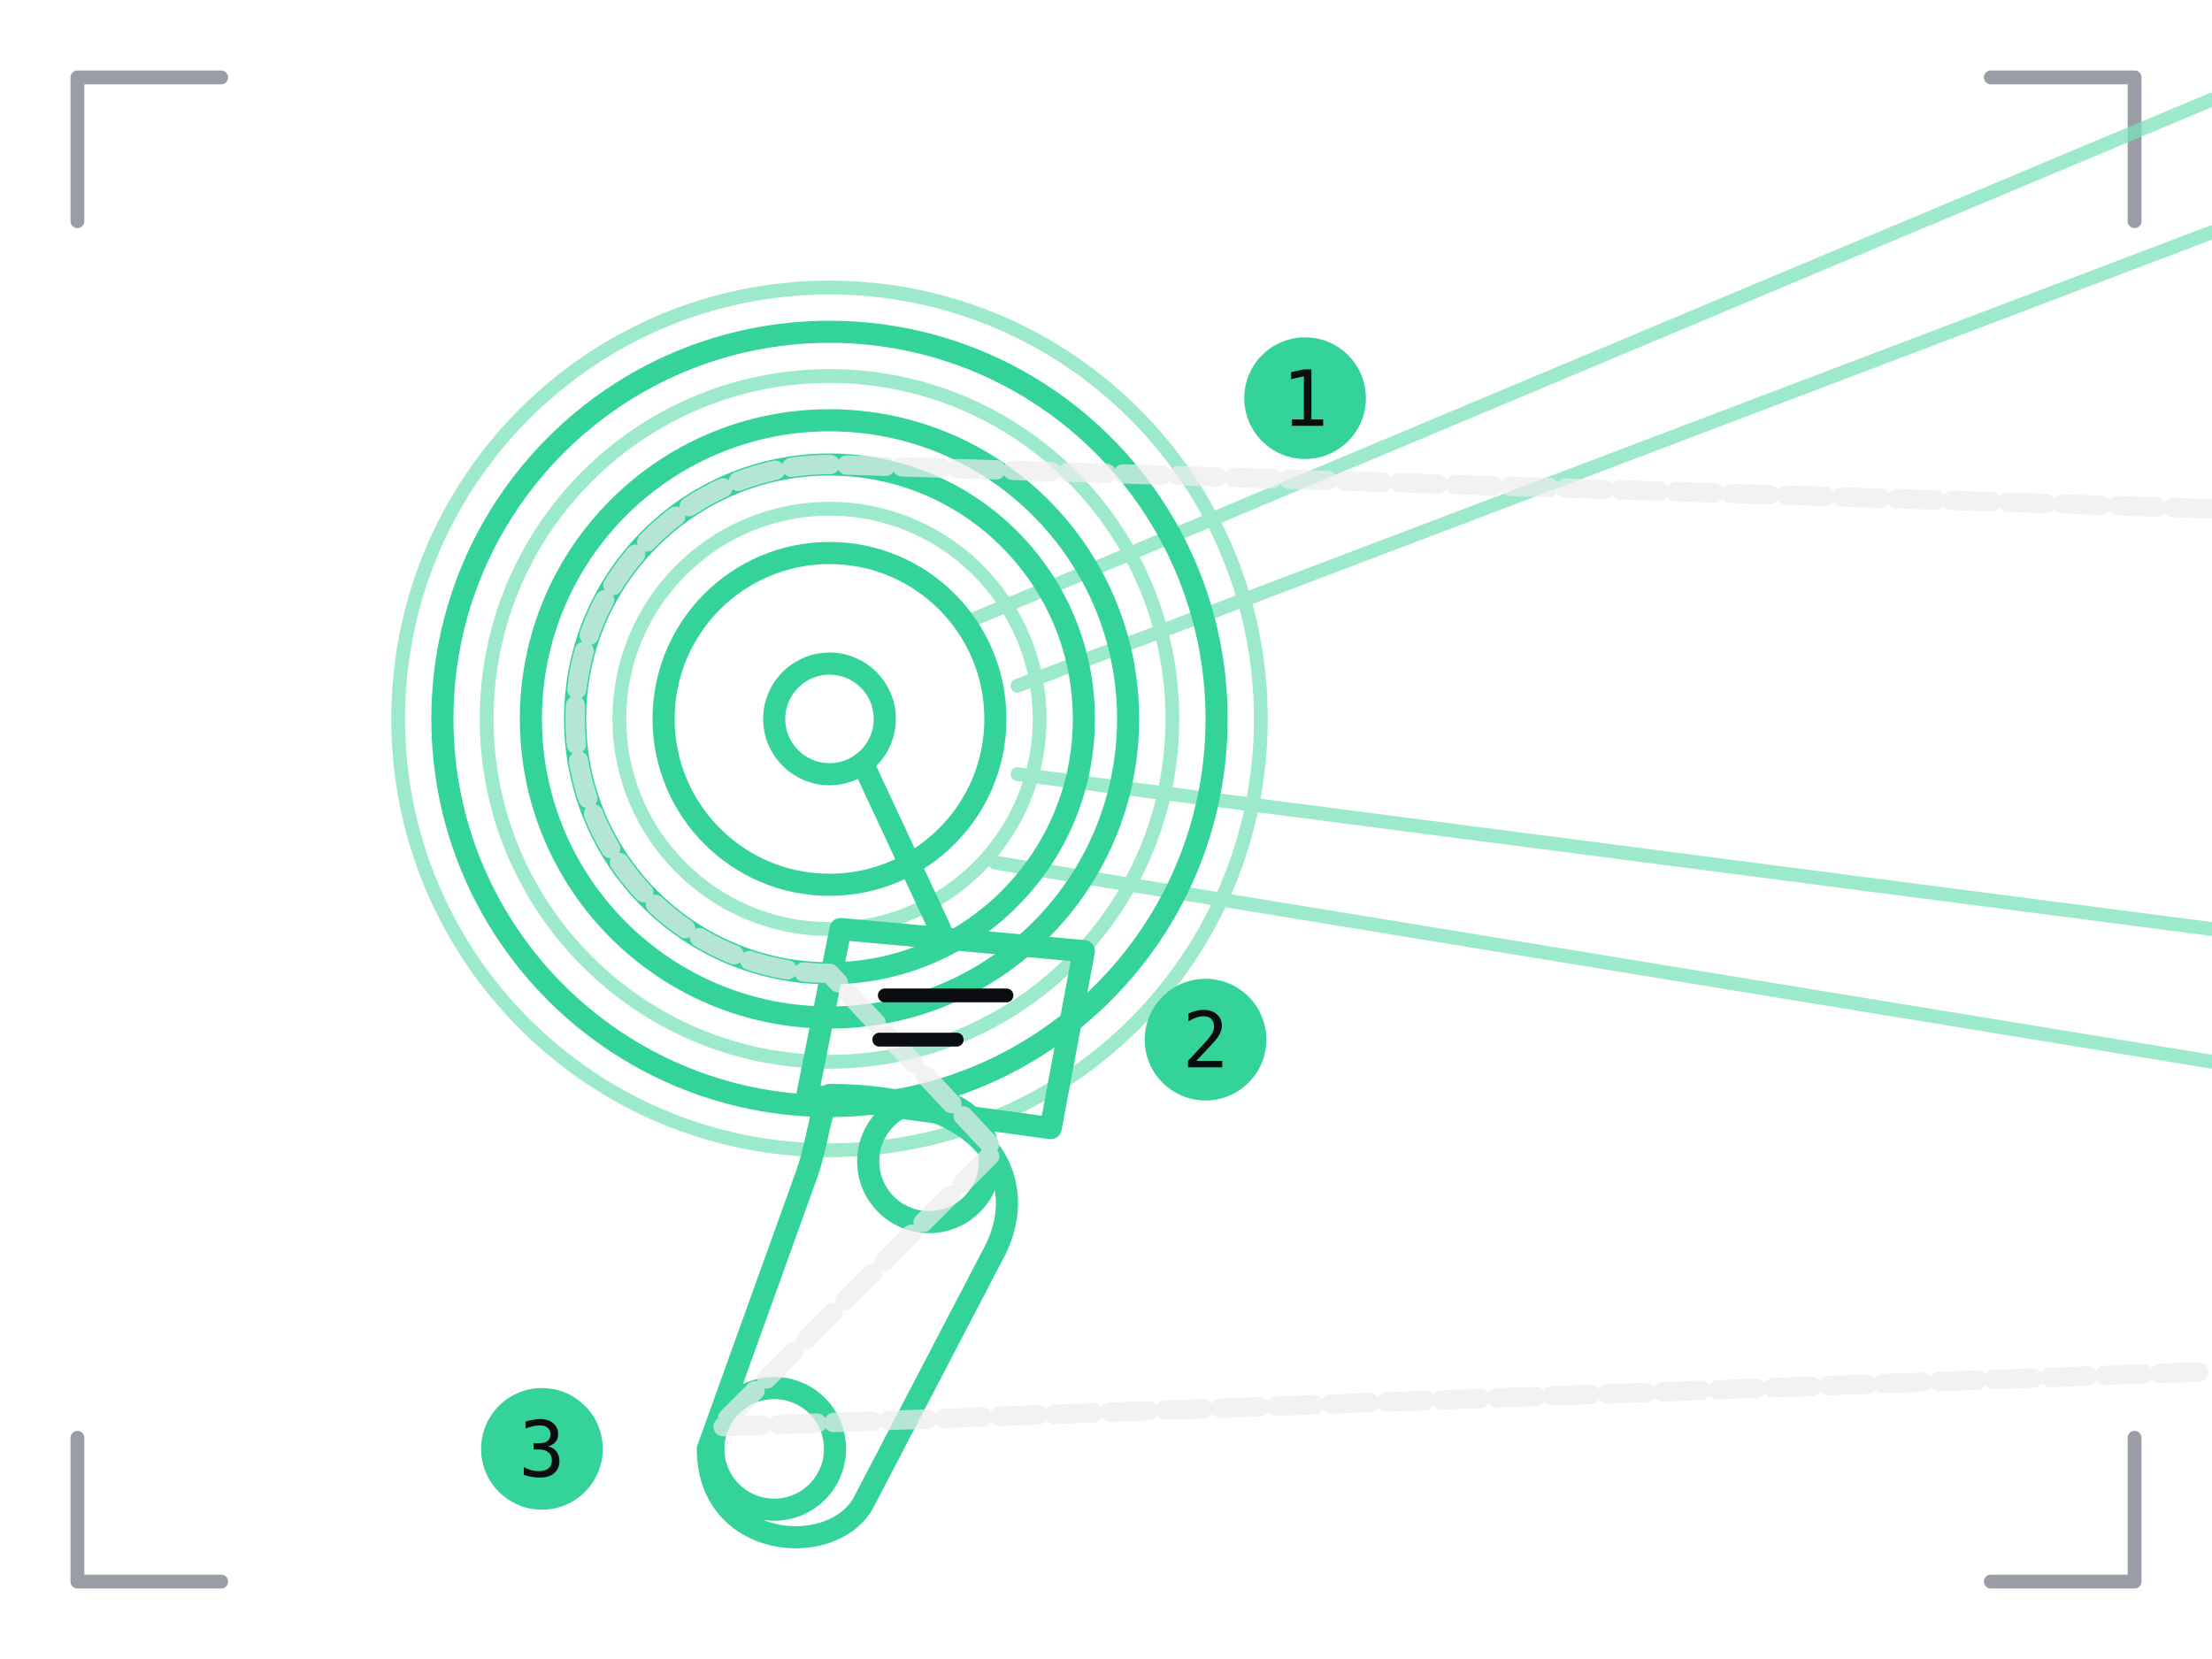
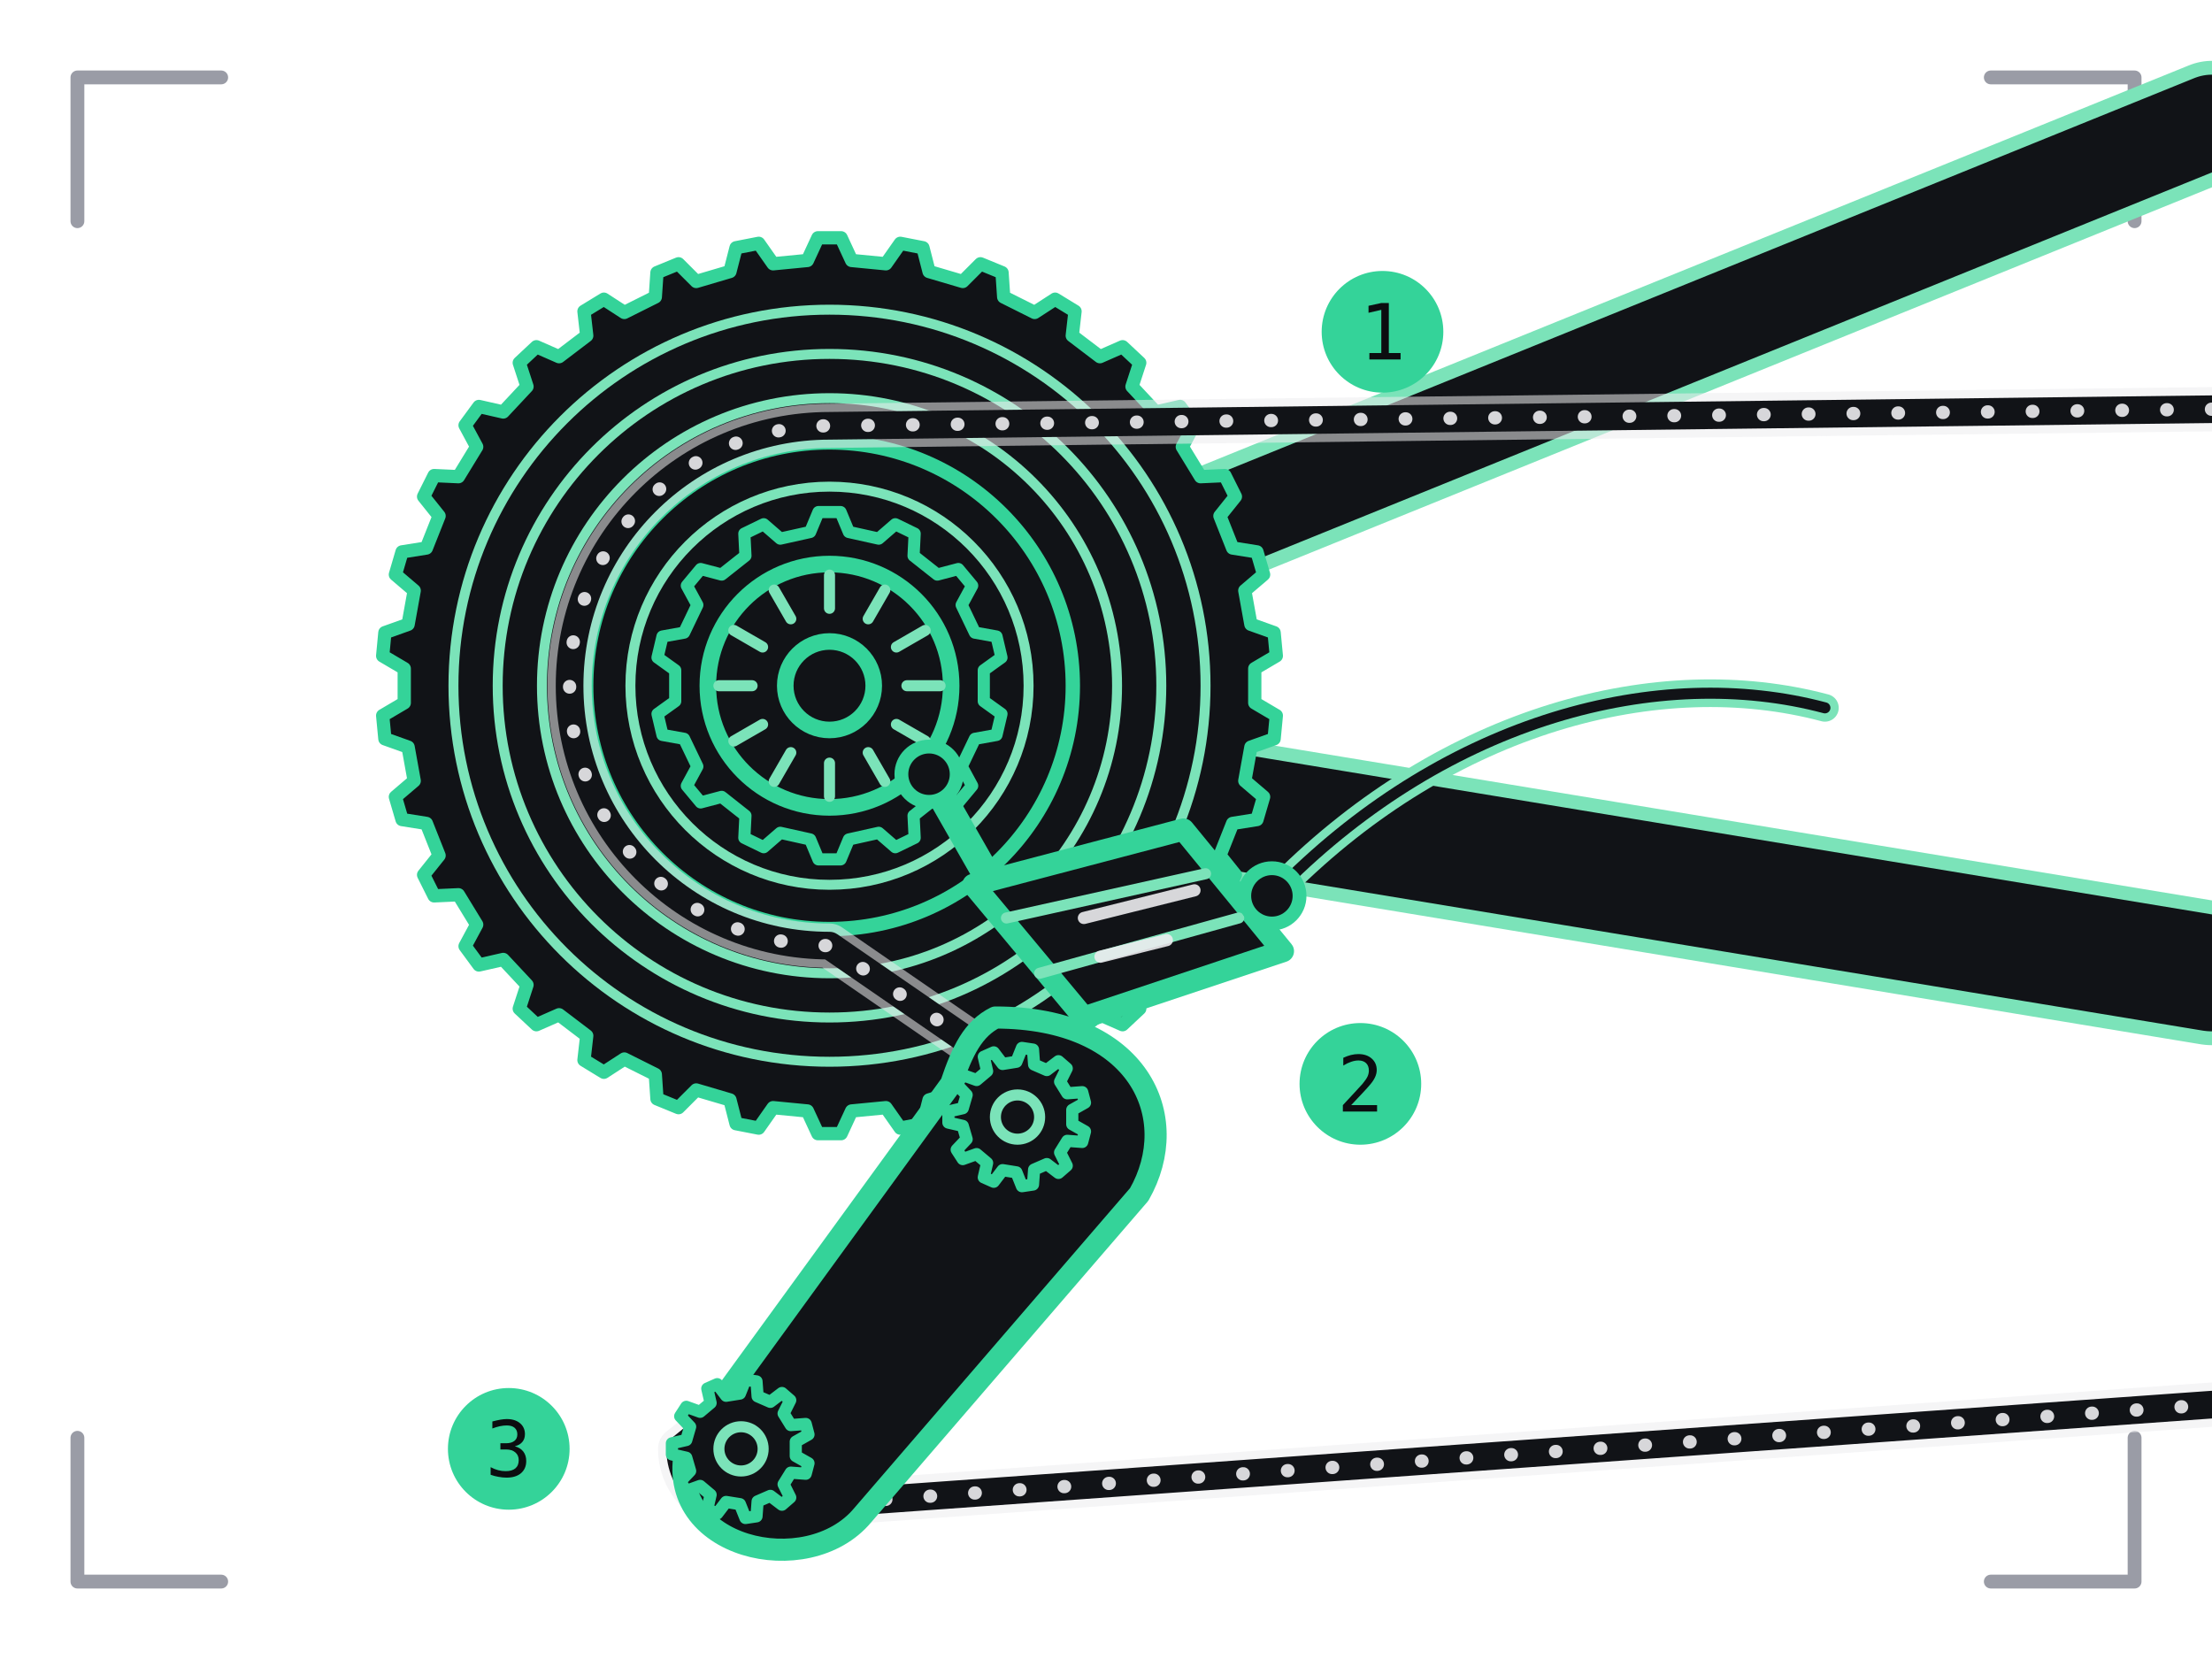
<svg xmlns="http://www.w3.org/2000/svg" viewBox="0 0 400 300" fill="none" stroke-linecap="round" stroke-linejoin="round">
  <g stroke="#9A9CA6" stroke-width="2.5" fill="none">
    <path d="M14 40V14h26M360 14h26v26M386 260v26h-26M40 286H14v-26" />
  </g>
-   <g stroke="#7BE3B9" stroke-width="2.5" opacity=".75">
-     <path d="M400 18L176 112M400 42L184 124" />
-     <path d="M400 168L184 140M400 192L180 156" />
-     <circle cx="150" cy="130" r="78" />
-     <circle cx="150" cy="130" r="62" />
-     <circle cx="150" cy="130" r="38" />
-   </g>
-   <g stroke="#34D399" stroke-width="4">
-     <circle cx="150" cy="130" r="70" />
-     <circle cx="150" cy="130" r="54" />
-     <circle cx="150" cy="130" r="46" />
-     <circle cx="150" cy="130" r="30" />
-     <circle cx="150" cy="130" r="10" />
-     <path d="M156 138L170 168" />
-     <path d="M152 168L196 172L190 204L146 198Z" />
-     <path d="M150 198C180 198 186 214 180 226L156 272C150 282 128 280 128 262L146 212C148 206 148 202 150 198Z" />
-     <circle cx="168" cy="210" r="11" />
-     <circle cx="140" cy="262" r="11" />
-   </g>
-   <path d="M400 92L150 84A46 46 0 0 0 150 176L180 208L130 258L400 248" stroke="#ECECEF" stroke-width="3.5" stroke-dasharray="7 3" opacity=".7" />
-   <g stroke="#0C0D10" stroke-width="2.5">
-     <path d="M160 180h22M159 188h14" />
+   <path d="M400 22L178 112" stroke="#7BE3B9" stroke-width="22" fill="none" />
+   <path d="M400 22L178 112" stroke="#111317" stroke-width="17.0" fill="none" />
+   <path d="M400 176L182 140" stroke="#7BE3B9" stroke-width="26" fill="none" />
+   <path d="M400 176L182 140" stroke="#111317" stroke-width="21.0" fill="none" />
+   <path d="M168 104L190 96 196 150 172 150Z" fill="#111317" stroke="#7BE3B9" stroke-width="2.5" />
+   <polygon points="226.9,127.1 230.8,129.4 230.4,133.6 226.2,135.1 225.1,141.2 228.5,144.1 227.3,148.2 222.9,148.9 220.6,154.7 223.4,158.2 221.5,162.0 217.1,161.8 213.8,167.2 215.9,171.1 213.4,174.5 209.0,173.5 204.7,178.1 206.1,182.4 203.0,185.3 198.9,183.5 193.9,187.3 194.4,191.7 190.8,193.9 187.1,191.5 181.5,194.3 181.2,198.7 177.3,200.3 174.1,197.1 168.0,198.9 166.9,203.2 162.8,204.0 160.2,200.3 154.0,200.9 152.1,205.0 147.9,205.0 146.0,200.9 139.8,200.3 137.2,204.0 133.1,203.2 132.0,198.9 125.9,197.1 122.7,200.3 118.8,198.7 118.5,194.3 112.9,191.5 109.2,193.9 105.6,191.7 106.1,187.3 101.1,183.5 97.0,185.3 93.9,182.4 95.3,178.1 91.0,173.5 86.6,174.5 84.1,171.1 86.2,167.2 82.9,161.8 78.5,162.0 76.6,158.2 79.4,154.7 77.1,148.9 72.7,148.2 71.5,144.1 74.9,141.2 73.8,135.1 69.6,133.6 69.2,129.4 73.1,127.1 73.1,120.9 69.2,118.6 69.6,114.4 73.8,112.9 74.9,106.8 71.5,103.9 72.7,99.8 77.1,99.1 79.4,93.3 76.6,89.8 78.5,86.0 82.9,86.2 86.2,80.8 84.1,76.9 86.6,73.5 91.0,74.5 95.3,69.9 93.9,65.6 97.0,62.7 101.1,64.5 106.1,60.7 105.6,56.3 109.2,54.1 112.9,56.5 118.5,53.7 118.8,49.3 122.7,47.7 125.9,50.9 132.0,49.1 133.1,44.8 137.2,44.0 139.8,47.7 146.0,47.1 147.9,43.0 152.1,43.0 154.0,47.1 160.2,47.7 162.8,44.0 166.9,44.8 168.0,49.1 174.1,50.9 177.3,47.7 181.2,49.3 181.5,53.7 187.1,56.5 190.8,54.1 194.4,56.3 193.9,60.7 198.9,64.5 203.0,62.7 206.1,65.6 204.7,69.9 209.0,74.5 213.4,73.5 215.9,76.9 213.8,80.8 217.1,86.2 221.5,86.0 223.4,89.8 220.6,93.3 222.9,99.1 227.3,99.8 228.5,103.9 225.1,106.8 226.2,112.9 230.4,114.4 230.8,118.6 226.9,120.9" stroke="#34D399" stroke-width="2.4" fill="#111317" />
+   <circle cx="150" cy="124" r="68" stroke="#7BE3B9" stroke-width="1.8" />
+   <circle cx="150" cy="124" r="60" stroke="#7BE3B9" stroke-width="1.8" />
+   <circle cx="150" cy="124" r="52" stroke="#7BE3B9" stroke-width="1.8" />
+   <circle cx="150" cy="124" r="44" stroke="#34D399" stroke-width="2.6" />
+   <circle cx="150" cy="124" r="36" stroke="#7BE3B9" stroke-width="1.8" />
+   <polygon points="177.9,126.8 181.1,129.1 180.2,132.9 176.3,133.6 173.9,138.6 175.8,142.1 173.3,145.1 169.5,144.1 165.2,147.5 165.4,151.5 161.9,153.2 158.9,150.6 153.5,151.8 152.0,155.4 148.0,155.4 146.5,151.8 141.1,150.6 138.1,153.2 134.6,151.5 134.8,147.5 130.5,144.1 126.7,145.1 124.2,142.1 126.1,138.6 123.7,133.6 119.8,132.9 118.9,129.1 122.1,126.8 122.1,121.2 118.9,118.9 119.8,115.1 123.7,114.4 126.1,109.4 124.2,105.9 126.7,102.9 130.5,103.9 134.8,100.5 134.6,96.5 138.1,94.8 141.1,97.4 146.5,96.2 148.0,92.6 152.0,92.6 153.5,96.2 158.9,97.4 161.9,94.8 165.4,96.5 165.2,100.5 169.5,103.9 173.3,102.9 175.8,105.9 173.9,109.4 176.3,114.4 180.2,115.1 181.1,118.9 177.9,121.2" stroke="#34D399" stroke-width="2.2" fill="#111317" />
+   <circle cx="150" cy="124" r="22" fill="#111317" stroke="#34D399" stroke-width="3" />
+   <path d="M164.0 124.0L170.0 124.0" stroke="#7BE3B9" stroke-width="2" />
+   <path d="M162.1 131.0L167.3 134.0" stroke="#7BE3B9" stroke-width="2" />
+   <path d="M157.0 136.1L160.0 141.3" stroke="#7BE3B9" stroke-width="2" />
+   <path d="M150.0 138.0L150.0 144.0" stroke="#7BE3B9" stroke-width="2" />
+   <path d="M143.0 136.1L140.0 141.3" stroke="#7BE3B9" stroke-width="2" />
+   <path d="M137.9 131.0L132.7 134.0" stroke="#7BE3B9" stroke-width="2" />
+   <path d="M136.0 124.0L130.0 124.0" stroke="#7BE3B9" stroke-width="2" />
+   <path d="M137.9 117.0L132.7 114.0" stroke="#7BE3B9" stroke-width="2" />
+   <path d="M143.0 111.9L140.0 106.7" stroke="#7BE3B9" stroke-width="2" />
+   <path d="M150.0 110.0L150.0 104.0" stroke="#7BE3B9" stroke-width="2" />
+   <path d="M157.0 111.9L160.0 106.7" stroke="#7BE3B9" stroke-width="2" />
+   <path d="M162.1 117.0L167.3 114.0" stroke="#7BE3B9" stroke-width="2" />
+   <circle cx="150" cy="124" r="8" stroke="#34D399" stroke-width="3" />
+   <path d="M400 74L150 77A47 47 0 0 0 150 171L195 202A11 11 0 0 1 184 213L123 262A11 11 0 0 0 134 273L400 254" stroke="#ECECEF" stroke-width="8" opacity=".55" />
+   <path d="M400 74L150 77A47 47 0 0 0 150 171L195 202A11 11 0 0 1 184 213L123 262A11 11 0 0 0 134 273L400 254" stroke="#111317" stroke-width="5" />
+   <path d="M400 74L150 77A47 47 0 0 0 150 171L195 202A11 11 0 0 1 184 213L123 262A11 11 0 0 0 134 273L400 254" stroke="#ECECEF" stroke-width="2.4" stroke-dasharray="0.1 8" opacity=".9" />
+   <path d="M168 140L184 168" stroke="#34D399" stroke-width="5" />
+   <circle cx="168" cy="140" r="5" fill="#111317" stroke="#34D399" stroke-width="2.5" />
+   <path d="M176 160L214 150 232 172 196 184Z" fill="#111317" stroke="#34D399" stroke-width="4" />
+   <path d="M182 166L218 158M188 176L224 166" stroke="#7BE3B9" stroke-width="2" />
+   <path d="M232 160C262 130 300 120 330 128" stroke="#7BE3B9" stroke-width="5" />
+   <path d="M232 160C262 130 300 120 330 128" stroke="#111317" stroke-width="2" />
+   <circle cx="230" cy="162" r="5" fill="#111317" stroke="#34D399" stroke-width="2.5" />
+   <path d="M180 184C206 184 214 202 206 216L156 274C146 286 120 280 124 262L172 196C174 190 176 186 180 184Z" fill="#111317" stroke="#34D399" stroke-width="4" />
+   <polygon points="193.9,203.3 196.2,204.6 195.7,206.5 193.0,206.3 191.7,208.4 192.9,210.8 191.4,212.1 189.3,210.5 187.0,211.5 186.8,214.2 184.8,214.5 183.8,212.0 181.3,211.6 179.7,213.7 177.9,212.9 178.5,210.3 176.6,208.7 174.1,209.6 173.0,207.9 174.8,206.0 174.1,203.6 171.5,203.0 171.5,201.0 174.1,200.4 174.8,198.0 173.0,196.1 174.1,194.4 176.6,195.3 178.5,193.7 177.9,191.1 179.7,190.3 181.3,192.4 183.8,192.0 184.8,189.5 186.8,189.8 187.0,192.5 189.3,193.5 191.4,191.9 192.9,193.2 191.7,195.6 193.0,197.7 195.7,197.5 196.2,199.4 193.9,200.7" stroke="#34D399" stroke-width="2.2" fill="#111317" />
+   <circle cx="184" cy="202" r="4" stroke="#7BE3B9" stroke-width="2" />
+   <polygon points="143.9,263.3 146.2,264.6 145.7,266.5 143.0,266.3 141.7,268.4 142.9,270.8 141.4,272.1 139.3,270.5 137.0,271.5 136.8,274.2 134.8,274.5 133.8,272.0 131.3,271.6 129.7,273.7 127.9,272.9 128.5,270.3 126.6,268.7 124.1,269.6 123.0,267.9 124.8,266.0 124.1,263.6 121.5,263.0 121.5,261.0 124.1,260.4 124.8,258.0 123.0,256.1 124.1,254.4 126.6,255.3 128.5,253.7 127.9,251.1 129.7,250.3 131.3,252.4 133.8,252.0 134.8,249.5 136.8,249.8 137.0,252.5 139.3,253.5 141.4,251.9 142.9,253.2 141.7,255.6 143.0,257.7 145.7,257.5 146.2,259.4 143.9,260.7" stroke="#34D399" stroke-width="2.2" fill="#111317" />
+   <circle cx="134" cy="262" r="4" stroke="#7BE3B9" stroke-width="2" />
+   <g stroke="#ECECEF" stroke-width="2.2" opacity=".9">
+     <path d="M196 166l20 -5M199 173l12 -3" />
  </g>
  <g>
-     <circle cx="236" cy="72" r="11" fill="#34D399" />
-     <text x="236" y="77" text-anchor="middle" font-family="IBM Plex Mono, monospace" font-size="14" font-weight="500" fill="#0C0D10">1</text>
+     <circle cx="250" cy="60" r="11" fill="#34D399" />
+     <text x="250" y="65" text-anchor="middle" font-family="IBM Plex Mono, monospace" font-size="14" font-weight="500" fill="#0C0D10">1</text>
  </g>
  <g>
-     <circle cx="218" cy="188" r="11" fill="#34D399" />
-     <text x="218" y="193" text-anchor="middle" font-family="IBM Plex Mono, monospace" font-size="14" font-weight="500" fill="#0C0D10">2</text>
+     <circle cx="246" cy="196" r="11" fill="#34D399" />
+     <text x="246" y="201" text-anchor="middle" font-family="IBM Plex Mono, monospace" font-size="14" font-weight="500" fill="#0C0D10">2</text>
  </g>
  <g>
-     <circle cx="98" cy="262" r="11" fill="#34D399" />
-     <text x="98" y="267" text-anchor="middle" font-family="IBM Plex Mono, monospace" font-size="14" font-weight="500" fill="#0C0D10">3</text>
+     <circle cx="92" cy="262" r="11" fill="#34D399" />
+     <text x="92" y="267" text-anchor="middle" font-family="IBM Plex Mono, monospace" font-size="14" font-weight="500" fill="#0C0D10">3</text>
  </g>
</svg>
